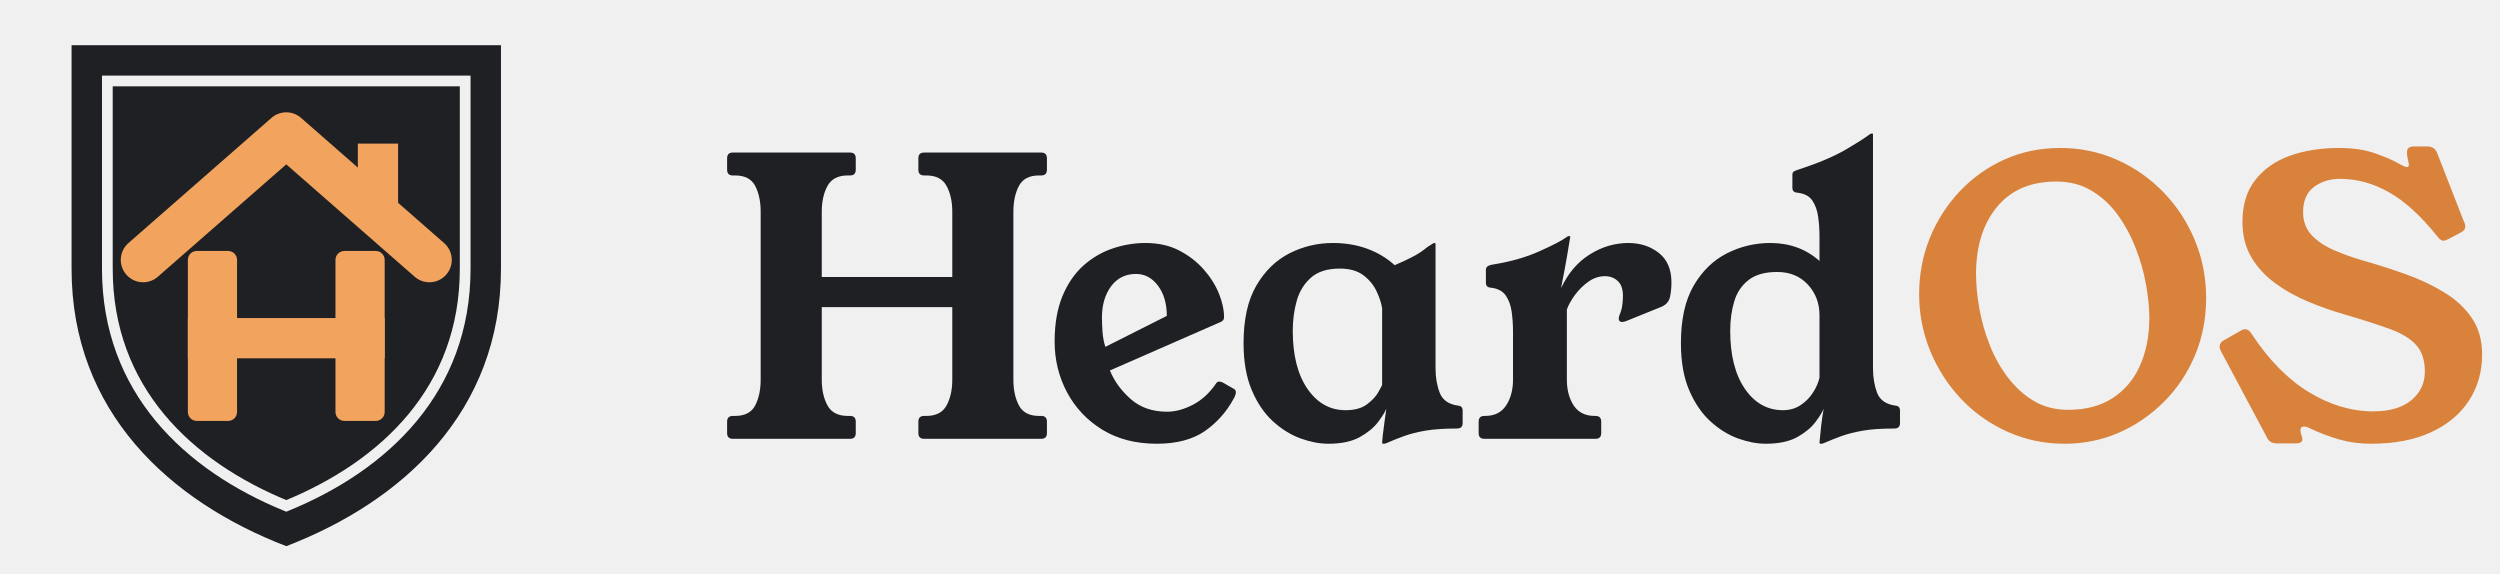
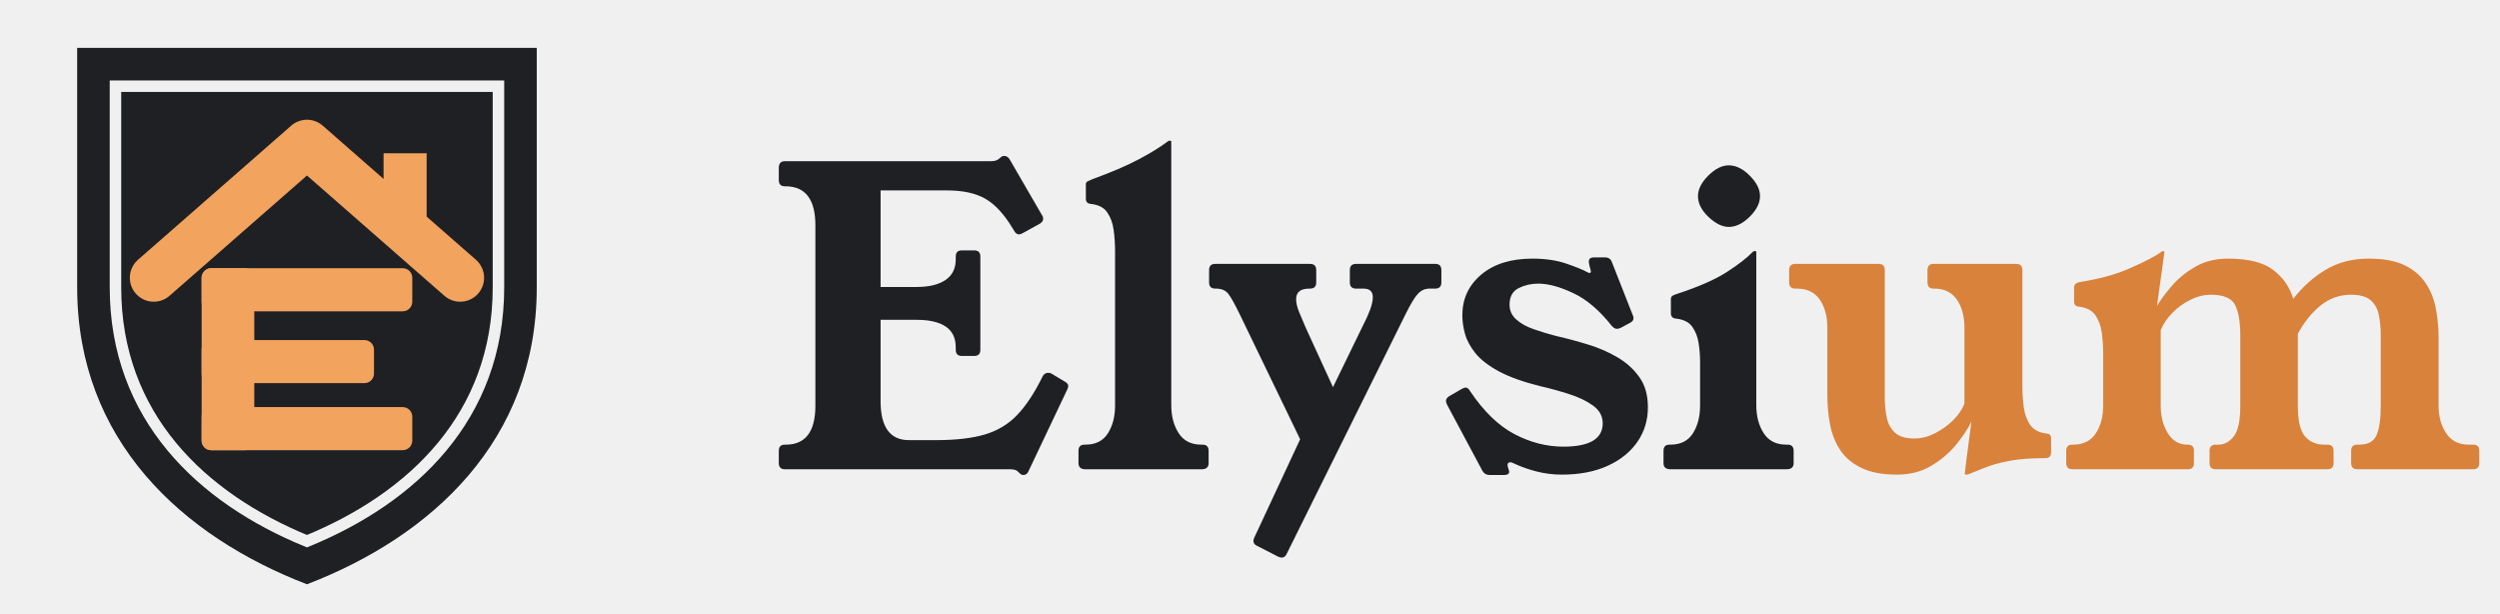
- <svg xmlns="http://www.w3.org/2000/svg" viewBox="0 0 279.46 64.00" width="279" height="64">
+ <svg xmlns="http://www.w3.org/2000/svg" viewBox="0 0 260.88 64.00" width="261" height="64">
  <g>
    <defs>
      <mask id="m5" maskUnits="userSpaceOnUse" x="0" y="0" width="64" height="64">
        <rect width="64" height="64" fill="#fff" />
        <path d="M12 9H52V30C52 43.5 43 52 32 56.5C21 52 12 43.5 12 30Z" fill="none" stroke="#000" stroke-width="1.2" />
      </mask>
    </defs>
    <path d="M8 5H56V30C56 46 45 56 32 61C19 56 8 46 8 30Z" fill="#1f2023" mask="url(#m5)" />
    <rect x="40" y="16" width="4.5" height="8" fill="#f2a35e" />
    <path d="M16 29L32 15L48 29" fill="none" stroke="#f2a35e" stroke-width="5" stroke-linejoin="round" stroke-linecap="round" />
    <rect x="21" y="28" width="5.5" height="19" rx="1" fill="#f2a35e" />
-     <rect x="37.5" y="28" width="5.5" height="19" rx="1" fill="#f2a35e" />
-     <rect x="21" y="35.5" width="22" height="4.5" fill="#f2a35e" />
+     <rect x="21" y="28" width="22" height="4.5" rx="1" fill="#f2a35e" />
+     <rect x="21" y="35.5" width="18" height="4.5" rx="1" fill="#f2a35e" />
+     <rect x="21" y="42.5" width="22" height="4.5" rx="1" fill="#f2a35e" />
  </g>
-   <path d="M113.28 23.61L113.28 42.39Q113.28 44.09 113.90 45.27Q114.52 46.44 116.14 46.44L116.14 46.44L116.39 46.44Q117.03 46.44 117.03 47.08L117.03 47.08L117.03 48.36Q117.03 49 116.39 49L116.39 49L103.30 49Q102.66 49 102.66 48.36L102.66 48.36L102.66 47.08Q102.66 46.44 103.30 46.44L103.30 46.44L103.55 46.44Q105.17 46.44 105.81 45.27Q106.45 44.09 106.45 42.39L106.45 42.39L106.45 34.28L91.86 34.28L91.86 42.39Q91.86 44.09 92.50 45.27Q93.14 46.44 94.76 46.44L94.76 46.44L95.02 46.44Q95.66 46.44 95.66 47.08L95.66 47.08L95.66 48.36Q95.66 49 95.02 49L95.02 49L81.92 49Q81.28 49 81.28 48.36L81.28 48.36L81.28 47.08Q81.28 46.44 81.92 46.44L81.92 46.44L82.18 46.44Q83.80 46.44 84.42 45.27Q85.03 44.09 85.03 42.39L85.03 42.39L85.03 23.61Q85.03 21.91 84.42 20.73Q83.80 19.56 82.18 19.56L82.18 19.56L81.92 19.56Q81.28 19.56 81.28 18.92L81.28 18.92L81.28 17.64Q81.28 17 81.92 17L81.92 17L95.02 17Q95.66 17 95.66 17.64L95.66 17.64L95.66 18.92Q95.66 19.56 95.02 19.56L95.02 19.56L94.76 19.56Q93.14 19.56 92.50 20.73Q91.86 21.91 91.86 23.61L91.86 23.61L91.86 30.91L106.45 30.91L106.45 23.61Q106.45 21.91 105.81 20.73Q105.17 19.56 103.55 19.56L103.55 19.56L103.30 19.56Q102.66 19.56 102.66 18.92L102.66 18.92L102.66 17.64Q102.66 17 103.30 17L103.30 17L116.39 17Q117.03 17 117.03 17.64L117.03 17.64L117.03 18.92Q117.03 19.56 116.39 19.56L116.39 19.56L116.14 19.56Q114.52 19.56 113.90 20.73Q113.28 21.91 113.28 23.61L113.28 23.61ZM136.45 35.94L124.07 41.36Q124.80 43.15 126.40 44.56Q128 45.97 130.47 45.97L130.47 45.97Q131.84 45.97 133.33 45.20Q134.83 44.43 135.94 42.81L135.94 42.81Q136.06 42.60 136.28 42.60L136.28 42.60Q136.49 42.60 136.73 42.73Q136.96 42.86 137.98 43.45L137.98 43.45Q138.15 43.58 138.15 43.79L138.15 43.79Q138.15 44.09 137.90 44.52L137.90 44.52Q136.70 46.74 134.66 48.15Q132.61 49.55 129.32 49.55L129.32 49.55Q125.78 49.55 123.22 47.98Q120.66 46.40 119.27 43.79Q117.89 41.19 117.89 38.12L117.89 38.12Q117.89 35.18 118.76 33.06Q119.64 30.95 121.09 29.65Q122.54 28.35 124.35 27.73Q126.17 27.11 128.04 27.11L128.04 27.11Q130.18 27.11 131.80 27.94Q133.42 28.78 134.55 30.06Q135.68 31.34 136.26 32.77Q136.83 34.19 136.83 35.43L136.83 35.43Q136.83 35.77 136.45 35.94L136.45 35.94ZM123.56 38.72L130.43 35.26Q130.43 33.21 129.45 31.89Q128.47 30.57 126.98 30.57L126.98 30.57Q125.23 30.57 124.20 31.95Q123.18 33.34 123.18 35.43L123.18 35.43Q123.18 36.07 123.24 37.01Q123.31 37.95 123.56 38.72L123.56 38.72ZM160.47 27.20L160.47 41.11Q160.47 42.64 160.94 43.86Q161.41 45.07 162.99 45.29L162.99 45.29Q163.50 45.33 163.50 45.84L163.50 45.84L163.50 47.25Q163.50 47.85 162.86 47.85L162.86 47.85Q160.77 47.85 159.38 48.08Q157.99 48.32 156.99 48.68Q155.99 49.04 155.01 49.47L155.01 49.47Q154.84 49.55 154.71 49.55L154.71 49.55L154.58 49.55Q154.50 49.55 154.50 49.38L154.50 49.38Q154.50 49.21 154.58 48.55Q154.67 47.89 154.77 47.06Q154.88 46.23 154.97 45.63L154.97 45.63Q154.75 46.18 154.05 47.12Q153.34 48.06 152 48.81Q150.66 49.55 148.48 49.55L148.48 49.55Q147.03 49.55 145.39 48.96Q143.74 48.36 142.29 47.04Q140.84 45.71 139.93 43.56Q139.01 41.41 139.01 38.29L139.01 38.29Q139.01 34.32 140.44 31.87Q141.87 29.42 144.15 28.26Q146.43 27.11 148.99 27.11L148.99 27.11Q151.08 27.11 152.83 27.75Q154.58 28.39 155.90 29.59L155.90 29.59Q157.01 29.12 157.80 28.71Q158.59 28.31 159.15 27.88L159.15 27.88Q159.36 27.71 159.59 27.54Q159.83 27.37 160.13 27.20L160.13 27.20Q160.26 27.11 160.34 27.11L160.34 27.11L160.38 27.11Q160.47 27.11 160.47 27.20L160.47 27.20ZM154.50 42.98L154.50 34.41Q154.37 33.55 153.88 32.51Q153.39 31.46 152.41 30.72Q151.42 29.97 149.76 29.97L149.76 29.97Q147.71 29.97 146.56 30.97Q145.41 31.98 144.96 33.55Q144.51 35.13 144.51 36.93L144.51 36.93Q144.51 41.02 146.15 43.41Q147.80 45.80 150.40 45.80L150.40 45.80Q151.94 45.80 152.81 45.14Q153.69 44.48 154.07 43.79Q154.45 43.11 154.50 42.98L154.50 42.98ZM174.51 32.15L174.51 32.15Q175.66 29.67 177.71 28.39Q179.75 27.11 182.02 27.11L182.02 27.11Q184.02 27.11 185.43 28.22Q186.84 29.33 186.84 31.51L186.84 31.51Q186.84 32.45 186.67 33.17Q186.50 33.90 185.73 34.24L185.73 34.24L181.72 35.86Q181.46 35.94 181.33 35.94L181.33 35.94Q180.95 35.94 180.95 35.56L180.95 35.56Q180.95 35.43 181.03 35.18L181.03 35.18Q181.29 34.58 181.35 34.02Q181.42 33.47 181.42 33.04L181.42 33.04Q181.42 31.89 180.84 31.36Q180.27 30.82 179.41 30.82L179.41 30.82Q178.43 30.82 177.58 31.42Q176.73 32.02 176.09 32.87Q175.45 33.73 175.15 34.54L175.15 34.54L175.15 42.39Q175.15 44.09 175.91 45.27Q176.68 46.44 178.26 46.44L178.26 46.44L178.35 46.44Q178.99 46.44 178.99 47.08L178.99 47.08L178.99 48.36Q178.99 49 178.35 49L178.35 49L165.93 49Q165.29 49 165.29 48.36L165.29 48.36L165.29 47.08Q165.29 46.44 165.93 46.44L165.93 46.44L166.02 46.44Q167.59 46.44 168.36 45.27Q169.13 44.09 169.13 42.39L169.13 42.39L169.13 37.01Q169.13 35.86 168.98 34.79Q168.83 33.73 168.32 32.98Q167.81 32.23 166.61 32.10L166.61 32.10Q166.10 32.06 166.10 31.55L166.10 31.55L166.10 30.10Q166.10 29.67 166.74 29.54L166.74 29.54Q169.77 29.07 172.05 28.05Q174.34 27.03 175.15 26.43L175.15 26.43Q175.27 26.34 175.36 26.34L175.36 26.34L175.45 26.34Q175.53 26.34 175.53 26.43L175.53 26.43Q175.53 26.47 175.42 27.07Q175.32 27.67 175.17 28.58Q175.02 29.50 174.83 30.46Q174.63 31.42 174.51 32.15ZM209.37 14.95L209.37 41.11Q209.37 42.64 209.83 43.86Q210.30 45.07 211.88 45.29L211.88 45.29Q212.39 45.33 212.39 45.84L212.39 45.84L212.39 47.25Q212.39 47.85 211.75 47.85L211.75 47.85Q209.66 47.85 208.28 48.08Q206.89 48.32 205.89 48.68Q204.89 49.04 203.90 49.47L203.90 49.47Q203.73 49.55 203.61 49.55L203.61 49.55L203.52 49.55Q203.39 49.55 203.39 49.43L203.39 49.43Q203.48 48.45 203.58 47.51Q203.69 46.57 203.86 45.63L203.86 45.63Q203.65 46.18 202.94 47.12Q202.24 48.06 200.90 48.81Q199.55 49.55 197.38 49.55L197.38 49.55Q195.93 49.55 194.28 48.96Q192.64 48.36 191.19 47.04Q189.74 45.71 188.82 43.56Q187.90 41.41 187.90 38.29L187.90 38.29Q187.90 34.32 189.33 31.87Q190.76 29.42 193.05 28.26Q195.33 27.11 197.89 27.11L197.89 27.11Q201.13 27.11 203.39 29.12L203.39 29.12L203.39 26.39Q203.39 25.23 203.24 24.17Q203.09 23.10 202.58 22.35Q202.07 21.61 200.87 21.48L200.87 21.48Q200.36 21.44 200.36 20.93L200.36 20.93L200.36 19.47Q200.36 19.22 200.53 19.11Q200.70 19.01 201.00 18.92L201.00 18.92Q204.37 17.81 206.27 16.70Q208.17 15.59 209.02 14.95L209.02 14.95Q209.15 14.87 209.24 14.87L209.24 14.87L209.28 14.87Q209.37 14.87 209.37 14.95L209.37 14.95ZM203.39 42.17L203.39 35.18Q203.39 33.17 202.09 31.76Q200.79 30.35 198.66 30.35L198.66 30.35Q196.61 30.35 195.46 31.25Q194.30 32.15 193.86 33.64Q193.41 35.13 193.41 36.93L193.41 36.93Q193.41 41.02 195.05 43.41Q196.69 45.80 199.30 45.80L199.30 45.80Q200.45 45.80 201.30 45.22Q202.15 44.65 202.69 43.79Q203.22 42.94 203.39 42.17L203.39 42.17Z" fill="#1f2023" />
-   <path d="M230.31 16.49L230.31 16.49Q233.69 16.49 236.65 17.81Q239.62 19.13 241.86 21.46Q244.10 23.78 245.35 26.81Q246.61 29.84 246.61 33.26L246.61 33.26Q246.61 36.67 245.38 39.63Q244.14 42.60 241.94 44.82Q239.74 47.04 236.89 48.30Q234.03 49.55 230.78 49.55L230.78 49.55Q227.41 49.55 224.45 48.23Q221.48 46.91 219.26 44.58Q217.05 42.26 215.79 39.23Q214.53 36.20 214.53 32.83L214.53 32.83Q214.53 29.50 215.72 26.56Q216.92 23.61 219.07 21.33Q221.23 19.05 224.09 17.77Q226.94 16.49 230.31 16.49ZM229.85 20.24L229.85 20.24Q225.58 20.24 223.23 23.08Q220.89 25.92 220.89 30.57L220.89 30.57Q220.89 32.40 221.27 34.49Q221.65 36.58 222.44 38.57Q223.23 40.55 224.47 42.17Q225.71 43.79 227.37 44.78Q229.03 45.76 231.21 45.76L231.21 45.76Q234.11 45.76 236.14 44.46Q238.17 43.15 239.21 40.83Q240.26 38.50 240.26 35.47L240.26 35.47Q240.26 33.81 239.89 31.76Q239.53 29.71 238.74 27.69Q237.95 25.66 236.74 23.98Q235.52 22.29 233.81 21.27Q232.11 20.24 229.85 20.24ZM275.11 25.92L273.66 26.69Q273.54 26.73 273.41 26.79Q273.28 26.86 273.15 26.86L273.15 26.86Q272.81 26.86 272.43 26.34L272.43 26.34Q269.70 22.93 267.05 21.44Q264.41 19.94 261.59 19.94L261.59 19.94Q259.88 19.94 258.67 20.84Q257.45 21.74 257.45 23.66L257.45 23.66Q257.45 25.23 258.43 26.26Q259.41 27.28 260.97 27.94Q262.53 28.61 264.15 29.07L264.15 29.07Q266.58 29.76 268.95 30.61Q271.32 31.46 273.24 32.64Q275.16 33.81 276.31 35.50Q277.46 37.18 277.46 39.57L277.46 39.57Q277.46 42.47 275.99 44.73Q274.52 46.99 271.74 48.27Q268.97 49.55 265.05 49.55L265.05 49.55Q263.13 49.55 261.44 49.06Q259.75 48.57 258.18 47.81L258.18 47.81Q257.83 47.63 257.54 47.63L257.54 47.63Q257.15 47.63 257.15 48.06L257.15 48.06Q257.15 48.19 257.24 48.53L257.24 48.53Q257.37 48.83 257.37 49.04L257.37 49.04Q257.37 49.51 256.64 49.51L256.64 49.51L254.51 49.51Q253.74 49.51 253.44 48.91L253.44 48.91L248.28 39.23Q248.11 38.89 248.11 38.72L248.11 38.72Q248.11 38.25 248.58 37.99L248.58 37.99L250.45 36.93Q250.58 36.84 250.71 36.80Q250.84 36.75 250.97 36.75L250.97 36.75Q251.39 36.75 251.69 37.27L251.69 37.27Q254.59 41.66 258.11 43.79Q261.63 45.93 265.30 45.93L265.30 45.93Q268.07 45.93 269.57 44.67Q271.06 43.41 271.06 41.49L271.06 41.49Q271.06 39.61 270.12 38.55Q269.18 37.48 267.22 36.75Q265.26 36.03 262.19 35.13L262.19 35.13Q260.10 34.54 258.05 33.68Q256 32.83 254.34 31.61Q252.67 30.40 251.67 28.71Q250.67 27.03 250.67 24.72L250.67 24.72Q250.67 21.91 252.10 20.07Q253.53 18.24 255.96 17.36Q258.39 16.49 261.46 16.49L261.46 16.49Q263.85 16.49 265.51 17.09Q267.18 17.68 268.07 18.19L268.07 18.19Q268.80 18.62 269.06 18.62L269.06 18.62Q269.27 18.62 269.27 18.37L269.27 18.37Q269.27 18.15 269.16 17.77Q269.06 17.38 269.06 16.96L269.06 16.96Q269.06 16.32 269.82 16.32L269.82 16.32L271.36 16.32Q272.13 16.32 272.43 17.04L272.43 17.04L275.41 24.68Q275.50 24.85 275.54 25Q275.58 25.15 275.58 25.28L275.58 25.28Q275.58 25.66 275.11 25.92L275.11 25.92Z" fill="#d9823b" />
+   <path d="M111.12 39.82Q111.51 40.03 111.51 40.29Q111.51 40.46 111.38 40.72L107.35 49.21Q107.18 49.59 106.83 49.59Q106.62 49.59 106.45 49.42L106.23 49.21Q106.02 48.99 105.38 48.99H81.92Q81.28 48.99 81.28 48.35V47.06Q81.28 46.42 81.92 46.42H82.01Q85.10 46.42 85.10 42.35V23.52Q85.10 19.45 81.97 19.45H81.92Q81.28 19.45 81.28 18.81V17.52Q81.28 16.83 81.92 16.83H103.40Q103.96 16.83 104.22 16.62L104.48 16.41Q104.61 16.28 104.82 16.28Q105.16 16.28 105.38 16.62L108.76 22.45Q108.89 22.62 108.89 22.84Q108.89 23.14 108.55 23.35L106.83 24.30Q106.53 24.47 106.36 24.47Q106.06 24.47 105.85 24.08L105.72 23.87Q104.39 21.64 102.87 20.76Q101.35 19.88 98.86 19.88H91.91V29.96H95.69Q97.62 29.96 98.69 29.23Q99.76 28.50 99.76 27.08V26.78Q99.76 26.14 100.40 26.14H101.69Q102.33 26.14 102.33 26.78V36.52Q102.33 37.16 101.69 37.16H100.40Q99.76 37.16 99.76 36.52V36.26Q99.76 34.80 98.71 34.09Q97.66 33.39 95.69 33.39H91.91V41.87Q91.91 45.95 94.87 45.95H97.66Q100.83 45.95 102.83 45.35Q104.82 44.75 106.17 43.33Q107.52 41.92 108.72 39.52L108.85 39.26Q109.06 38.92 109.41 38.92Q109.62 38.92 109.75 39.00ZM125.53 46.42Q126.17 46.42 126.17 47.06V48.35Q126.17 48.99 125.44 48.99H113.31Q112.58 48.99 112.58 48.35V47.06Q112.58 46.42 113.22 46.42H113.31Q114.90 46.42 115.65 45.24Q116.40 44.06 116.40 42.35V26.27Q116.40 25.07 116.25 24.00Q116.10 22.92 115.58 22.17Q115.07 21.42 113.87 21.29Q113.35 21.25 113.35 20.74V19.28Q113.35 19.02 113.52 18.94Q113.70 18.85 114.00 18.72Q117.04 17.61 118.86 16.64Q120.68 15.68 121.88 14.78Q121.97 14.69 122.06 14.69H122.19Q122.27 14.69 122.27 14.78V42.30Q122.27 44.02 123.04 45.22Q123.81 46.42 125.40 46.42ZM149.84 27.55Q150.48 27.55 150.48 28.20V29.48Q150.48 30.13 149.84 30.13H149.24Q148.55 30.13 148.04 30.66Q147.53 31.20 146.75 32.78L134.32 57.83Q134.06 58.38 133.46 58.13L131.28 57.01Q130.67 56.75 130.93 56.15L135.73 45.86L129.43 32.83Q128.66 31.24 128.23 30.68Q127.80 30.13 126.94 30.13H126.86Q126.22 30.13 126.22 29.48V28.20Q126.22 27.55 126.86 27.55H136.76Q137.41 27.55 137.41 28.20V29.48Q137.41 30.13 136.76 30.13H136.68Q135.31 30.13 135.31 31.24Q135.31 31.80 135.61 32.55Q135.91 33.30 136.29 34.16L139.16 40.42L142.25 34.07Q142.72 33.17 143.02 32.38Q143.32 31.58 143.32 31.03Q143.32 30.13 142.34 30.13H141.57Q140.92 30.13 140.92 29.48V28.20Q140.92 27.55 141.57 27.55ZM169.26 34.20Q169.01 34.33 168.84 34.33Q168.54 34.33 168.28 34.03Q166.35 31.58 164.25 30.60Q162.15 29.61 160.60 29.61Q159.49 29.61 158.55 30.08Q157.60 30.56 157.60 31.80Q157.60 32.74 158.31 33.36Q159.02 33.99 160.13 34.37Q161.25 34.76 162.40 35.06Q164.08 35.44 165.77 35.96Q167.46 36.47 168.88 37.31Q170.29 38.14 171.17 39.39Q172.05 40.63 172.05 42.52Q172.05 44.53 170.96 46.12Q169.86 47.71 167.85 48.63Q165.83 49.55 163.05 49.55Q161.72 49.55 160.45 49.23Q159.19 48.91 158.07 48.39Q157.82 48.26 157.69 48.26Q157.39 48.26 157.39 48.56Q157.39 48.65 157.47 48.91Q157.56 49.16 157.56 49.25Q157.56 49.59 157.04 49.59H155.50Q155.03 49.59 154.77 49.16L151.08 42.26Q150.96 42.00 150.96 41.87Q150.96 41.57 151.30 41.36L152.63 40.59Q152.89 40.46 153.01 40.46Q153.27 40.46 153.49 40.85Q155.59 43.98 158.09 45.31Q160.60 46.63 163.22 46.63Q167.33 46.63 167.33 44.19Q167.33 43.08 166.33 42.35Q165.32 41.62 163.84 41.15Q162.36 40.67 160.86 40.33Q158.12 39.65 156.49 38.77Q154.86 37.89 154.04 36.88Q153.23 35.87 152.95 34.86Q152.67 33.86 152.67 32.91Q152.67 30.34 154.64 28.67Q156.62 27.00 160.00 27.00Q162.02 27.00 163.56 27.53Q165.11 28.07 165.71 28.41Q165.88 28.50 165.96 28.50Q166.09 28.50 166.09 28.33Q166.09 28.20 165.96 27.81Q165.92 27.60 165.90 27.49Q165.88 27.38 165.88 27.30Q165.88 26.87 166.43 26.87H167.55Q168.11 26.87 168.28 27.34L170.42 32.78Q170.55 33.04 170.55 33.21Q170.55 33.51 170.21 33.69ZM186.63 46.42Q187.27 46.42 187.27 47.06V48.35Q187.27 48.99 186.54 48.99H174.41Q173.68 48.99 173.68 48.35V47.06Q173.68 46.42 174.32 46.42H174.41Q176.00 46.42 176.75 45.24Q177.50 44.06 177.50 42.35V37.80Q177.50 36.82 177.35 35.83Q177.20 34.84 176.68 34.11Q176.17 33.39 174.97 33.26Q174.45 33.21 174.45 32.70V31.24Q174.45 30.98 174.62 30.88Q174.80 30.77 175.10 30.68Q178.48 29.57 180.31 28.39Q182.13 27.21 182.99 26.31Q183.07 26.22 183.16 26.22H183.29Q183.37 26.22 183.37 26.31V42.30Q183.37 44.02 184.14 45.22Q184.91 46.42 186.50 46.42ZM180.50 17.26Q181.61 17.26 182.69 18.34Q183.76 19.41 183.76 20.48Q183.76 21.55 182.69 22.62Q181.61 23.69 180.50 23.69Q179.47 23.69 178.35 22.62Q177.28 21.59 177.28 20.48Q177.28 19.41 178.35 18.34Q179.43 17.26 180.50 17.26Z" fill="#1f2023" />
+   <path d="M211.16 40.33Q211.16 41.45 211.31 42.54Q211.46 43.63 211.99 44.38Q212.53 45.13 213.69 45.26Q214.03 45.31 214.09 45.46Q214.16 45.61 214.16 45.82V47.23Q214.16 47.83 213.56 47.83Q211.46 47.83 210.06 48.07Q208.67 48.31 207.66 48.67Q206.65 49.04 205.67 49.46Q205.50 49.55 205.32 49.55H205.24Q205.15 49.55 205.15 49.42Q205.15 49.29 205.30 48.11Q205.45 46.93 205.84 44.02Q205.24 45.22 204.17 46.51Q203.09 47.79 201.57 48.67Q200.05 49.55 198.08 49.55Q195.76 49.55 194.33 48.84Q192.89 48.14 192.12 46.96Q191.35 45.78 191.07 44.30Q190.79 42.82 190.79 41.27V34.20Q190.79 32.44 190.00 31.28Q189.20 30.13 187.62 30.13H187.44Q186.80 30.13 186.80 29.48V28.20Q186.80 27.55 187.44 27.55H196.15Q196.79 27.55 196.79 28.20V41.53Q196.79 42.69 197.01 43.65Q197.22 44.62 197.89 45.20Q198.55 45.78 199.88 45.78Q200.95 45.78 202.02 45.24Q203.09 44.70 203.93 43.87Q204.77 43.03 205.11 42.13V34.20Q205.11 32.44 204.32 31.28Q203.52 30.13 201.98 30.13H201.89Q201.25 30.13 201.25 29.48V28.20Q201.25 27.55 201.89 27.55H210.51Q211.16 27.55 211.16 28.20ZM258.24 46.42Q258.88 46.42 258.88 47.06V48.35Q258.88 48.99 258.24 48.99H246.14Q245.50 48.99 245.50 48.35V47.06Q245.50 46.42 246.14 46.42H246.36Q247.73 46.42 248.16 45.41Q248.59 44.40 248.59 42.35V35.01Q248.59 33.86 248.39 32.89Q248.20 31.93 247.54 31.35Q246.87 30.77 245.50 30.77Q243.66 30.77 242.26 31.93Q240.87 33.09 239.93 34.84V42.35Q239.93 44.70 240.68 45.56Q241.43 46.42 242.67 46.42H243.01Q243.66 46.42 243.66 47.06V48.35Q243.66 48.99 243.01 48.99H231.35Q230.71 48.99 230.71 48.35V47.06Q230.71 46.42 231.35 46.42H231.65Q232.55 46.42 233.24 45.56Q233.92 44.70 233.92 42.35V35.01Q233.92 32.96 233.39 31.86Q232.85 30.77 230.84 30.77Q229.76 30.77 228.69 31.31Q227.62 31.84 226.81 32.68Q225.99 33.51 225.61 34.46V42.35Q225.61 44.06 226.36 45.24Q227.11 46.42 228.35 46.42H228.44Q229.08 46.42 229.08 47.06V48.35Q229.08 48.99 228.44 48.99H216.39Q215.74 48.99 215.74 48.35V47.06Q215.74 46.42 216.39 46.42H216.47Q218.06 46.42 218.83 45.24Q219.60 44.06 219.60 42.35V36.94Q219.60 35.79 219.45 34.71Q219.30 33.64 218.77 32.89Q218.23 32.14 217.03 32.01Q216.56 31.97 216.56 31.46V30.00Q216.56 29.57 217.16 29.44Q220.25 28.97 222.45 27.98Q224.66 27.00 225.52 26.40Q225.73 26.22 225.86 26.22H225.91Q225.99 26.22 225.99 26.31Q225.99 26.40 225.95 26.65L225.22 31.93Q225.82 30.94 226.81 29.80Q227.79 28.67 229.25 27.83Q230.71 27.00 232.64 27.00Q235.81 27.00 237.35 28.18Q238.90 29.35 239.45 31.20Q240.91 29.31 242.86 28.15Q244.81 27.00 247.34 27.00Q249.66 27.00 251.10 27.70Q252.53 28.41 253.30 29.59Q254.08 30.77 254.35 32.25Q254.63 33.73 254.63 35.27V42.35Q254.63 44.06 255.43 45.24Q256.22 46.42 257.76 46.42Z" fill="#d9823b" />
</svg>
